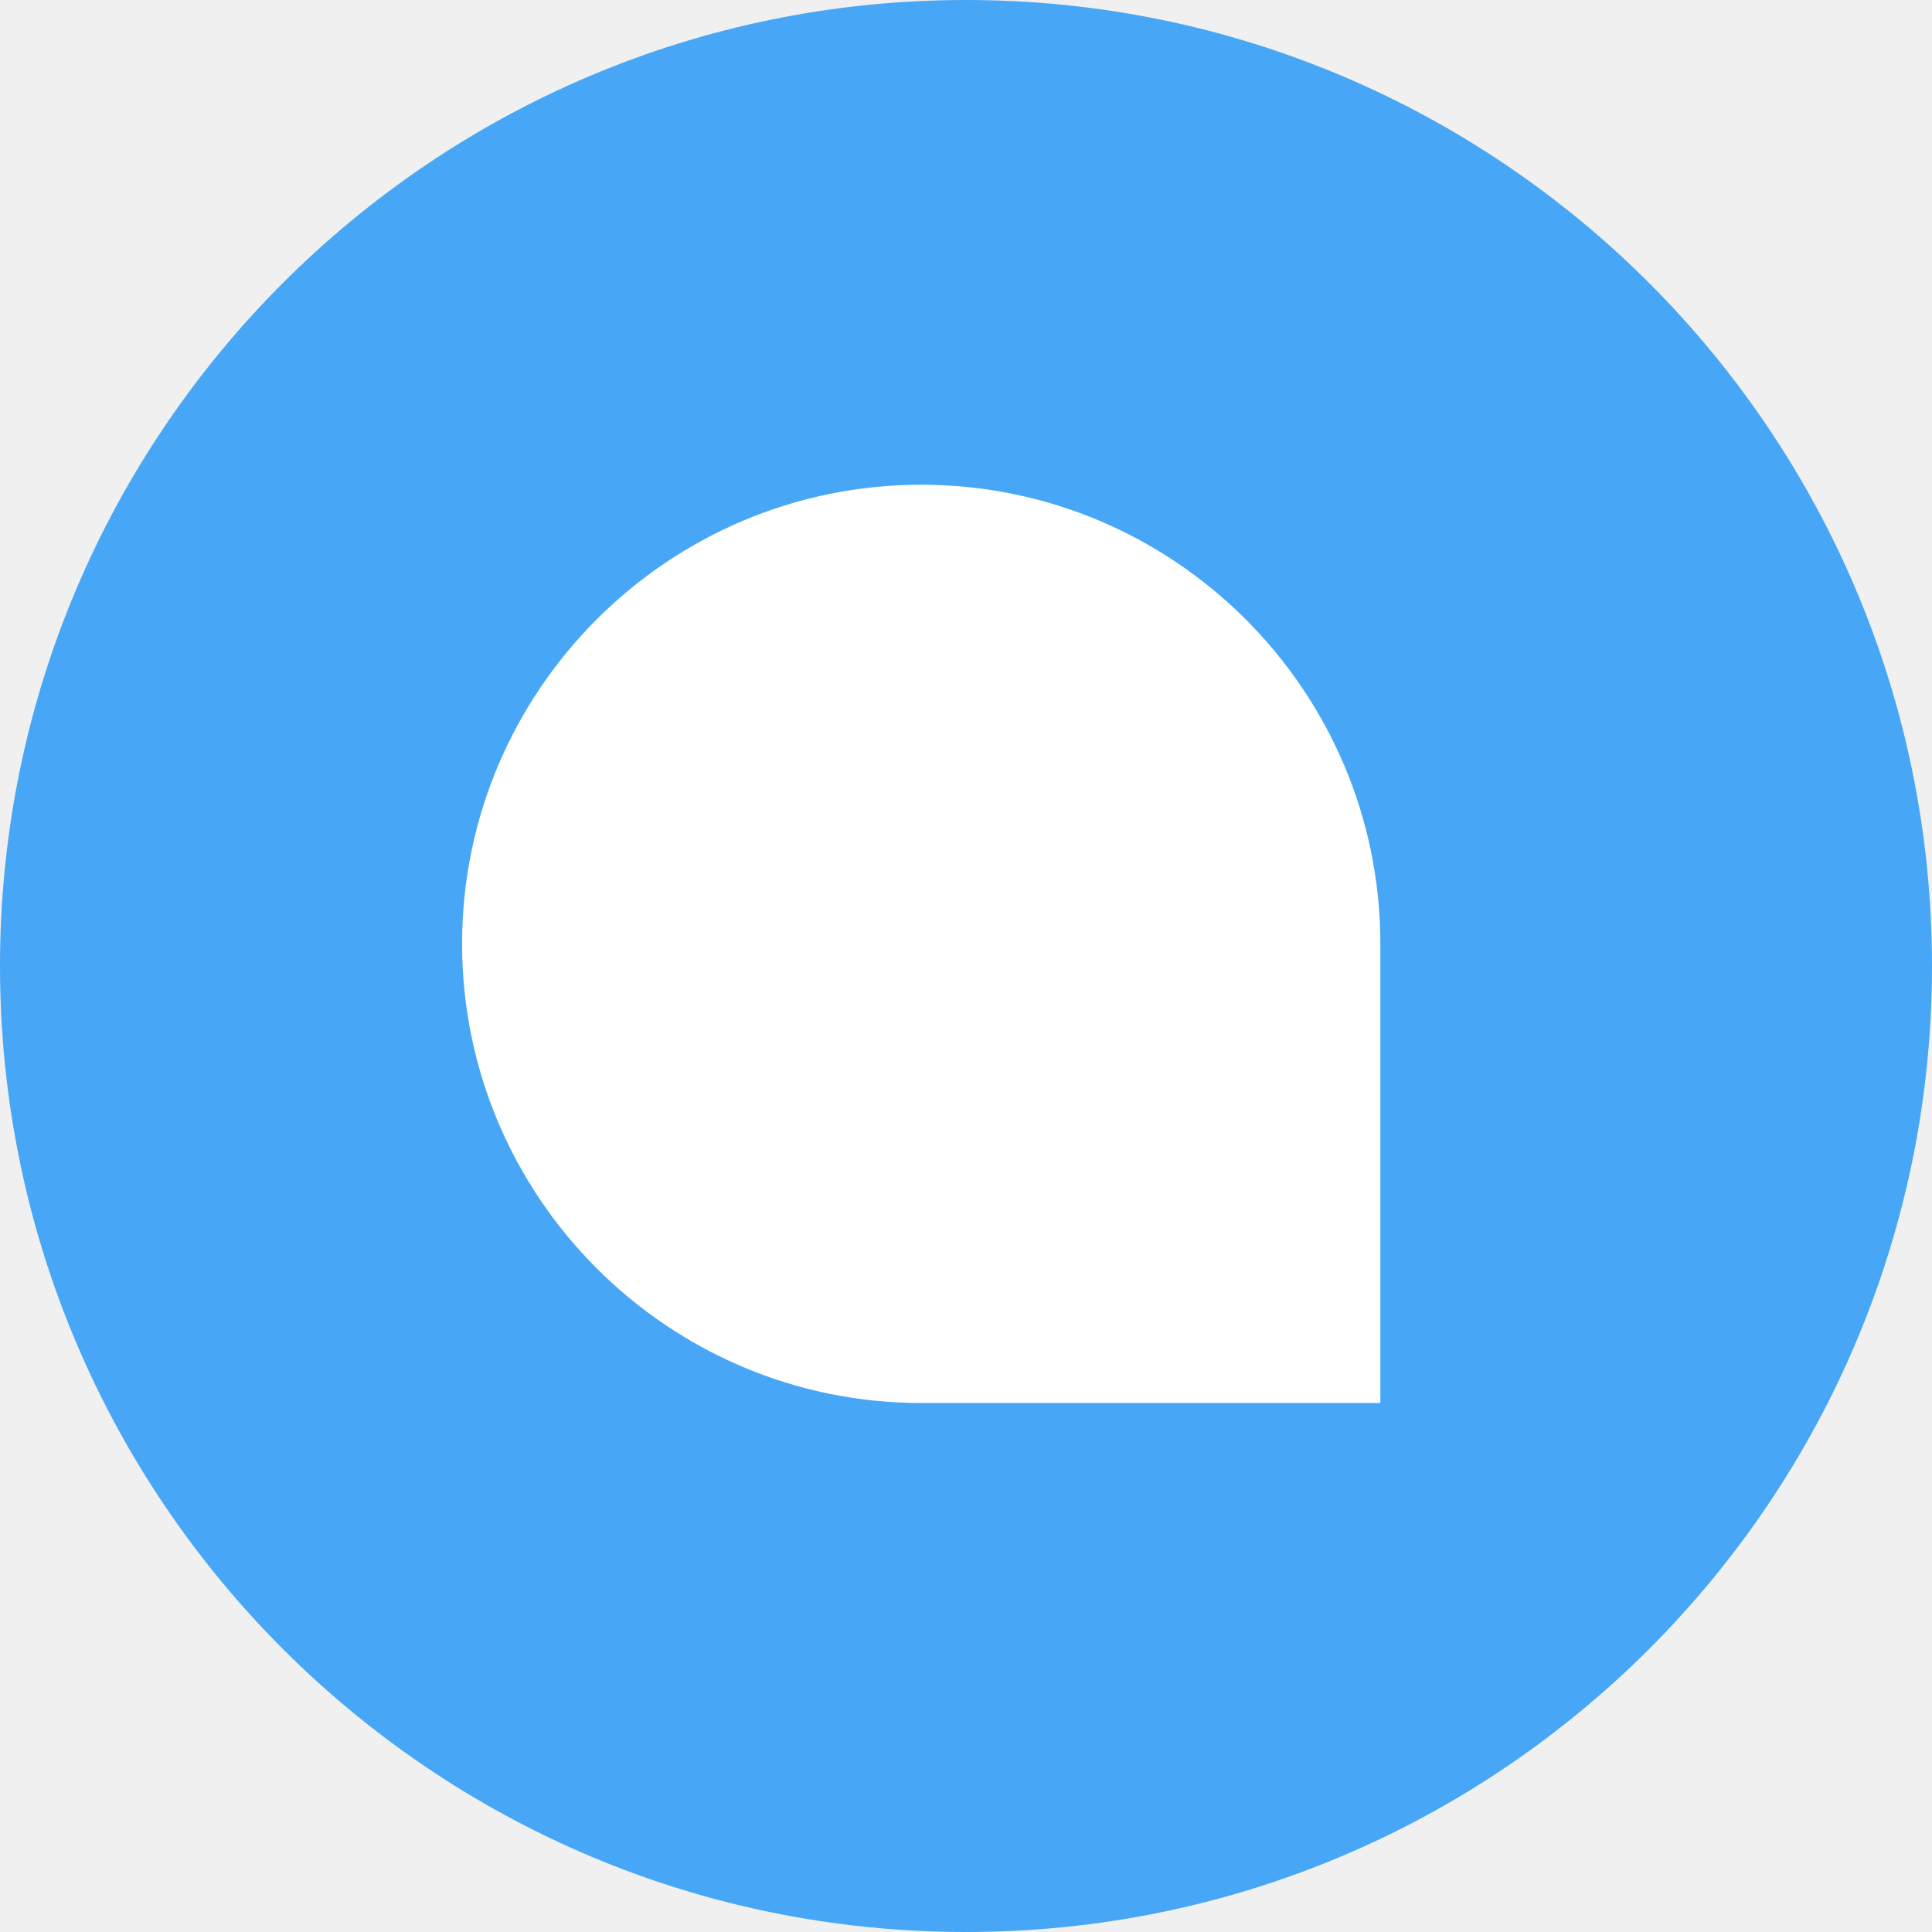
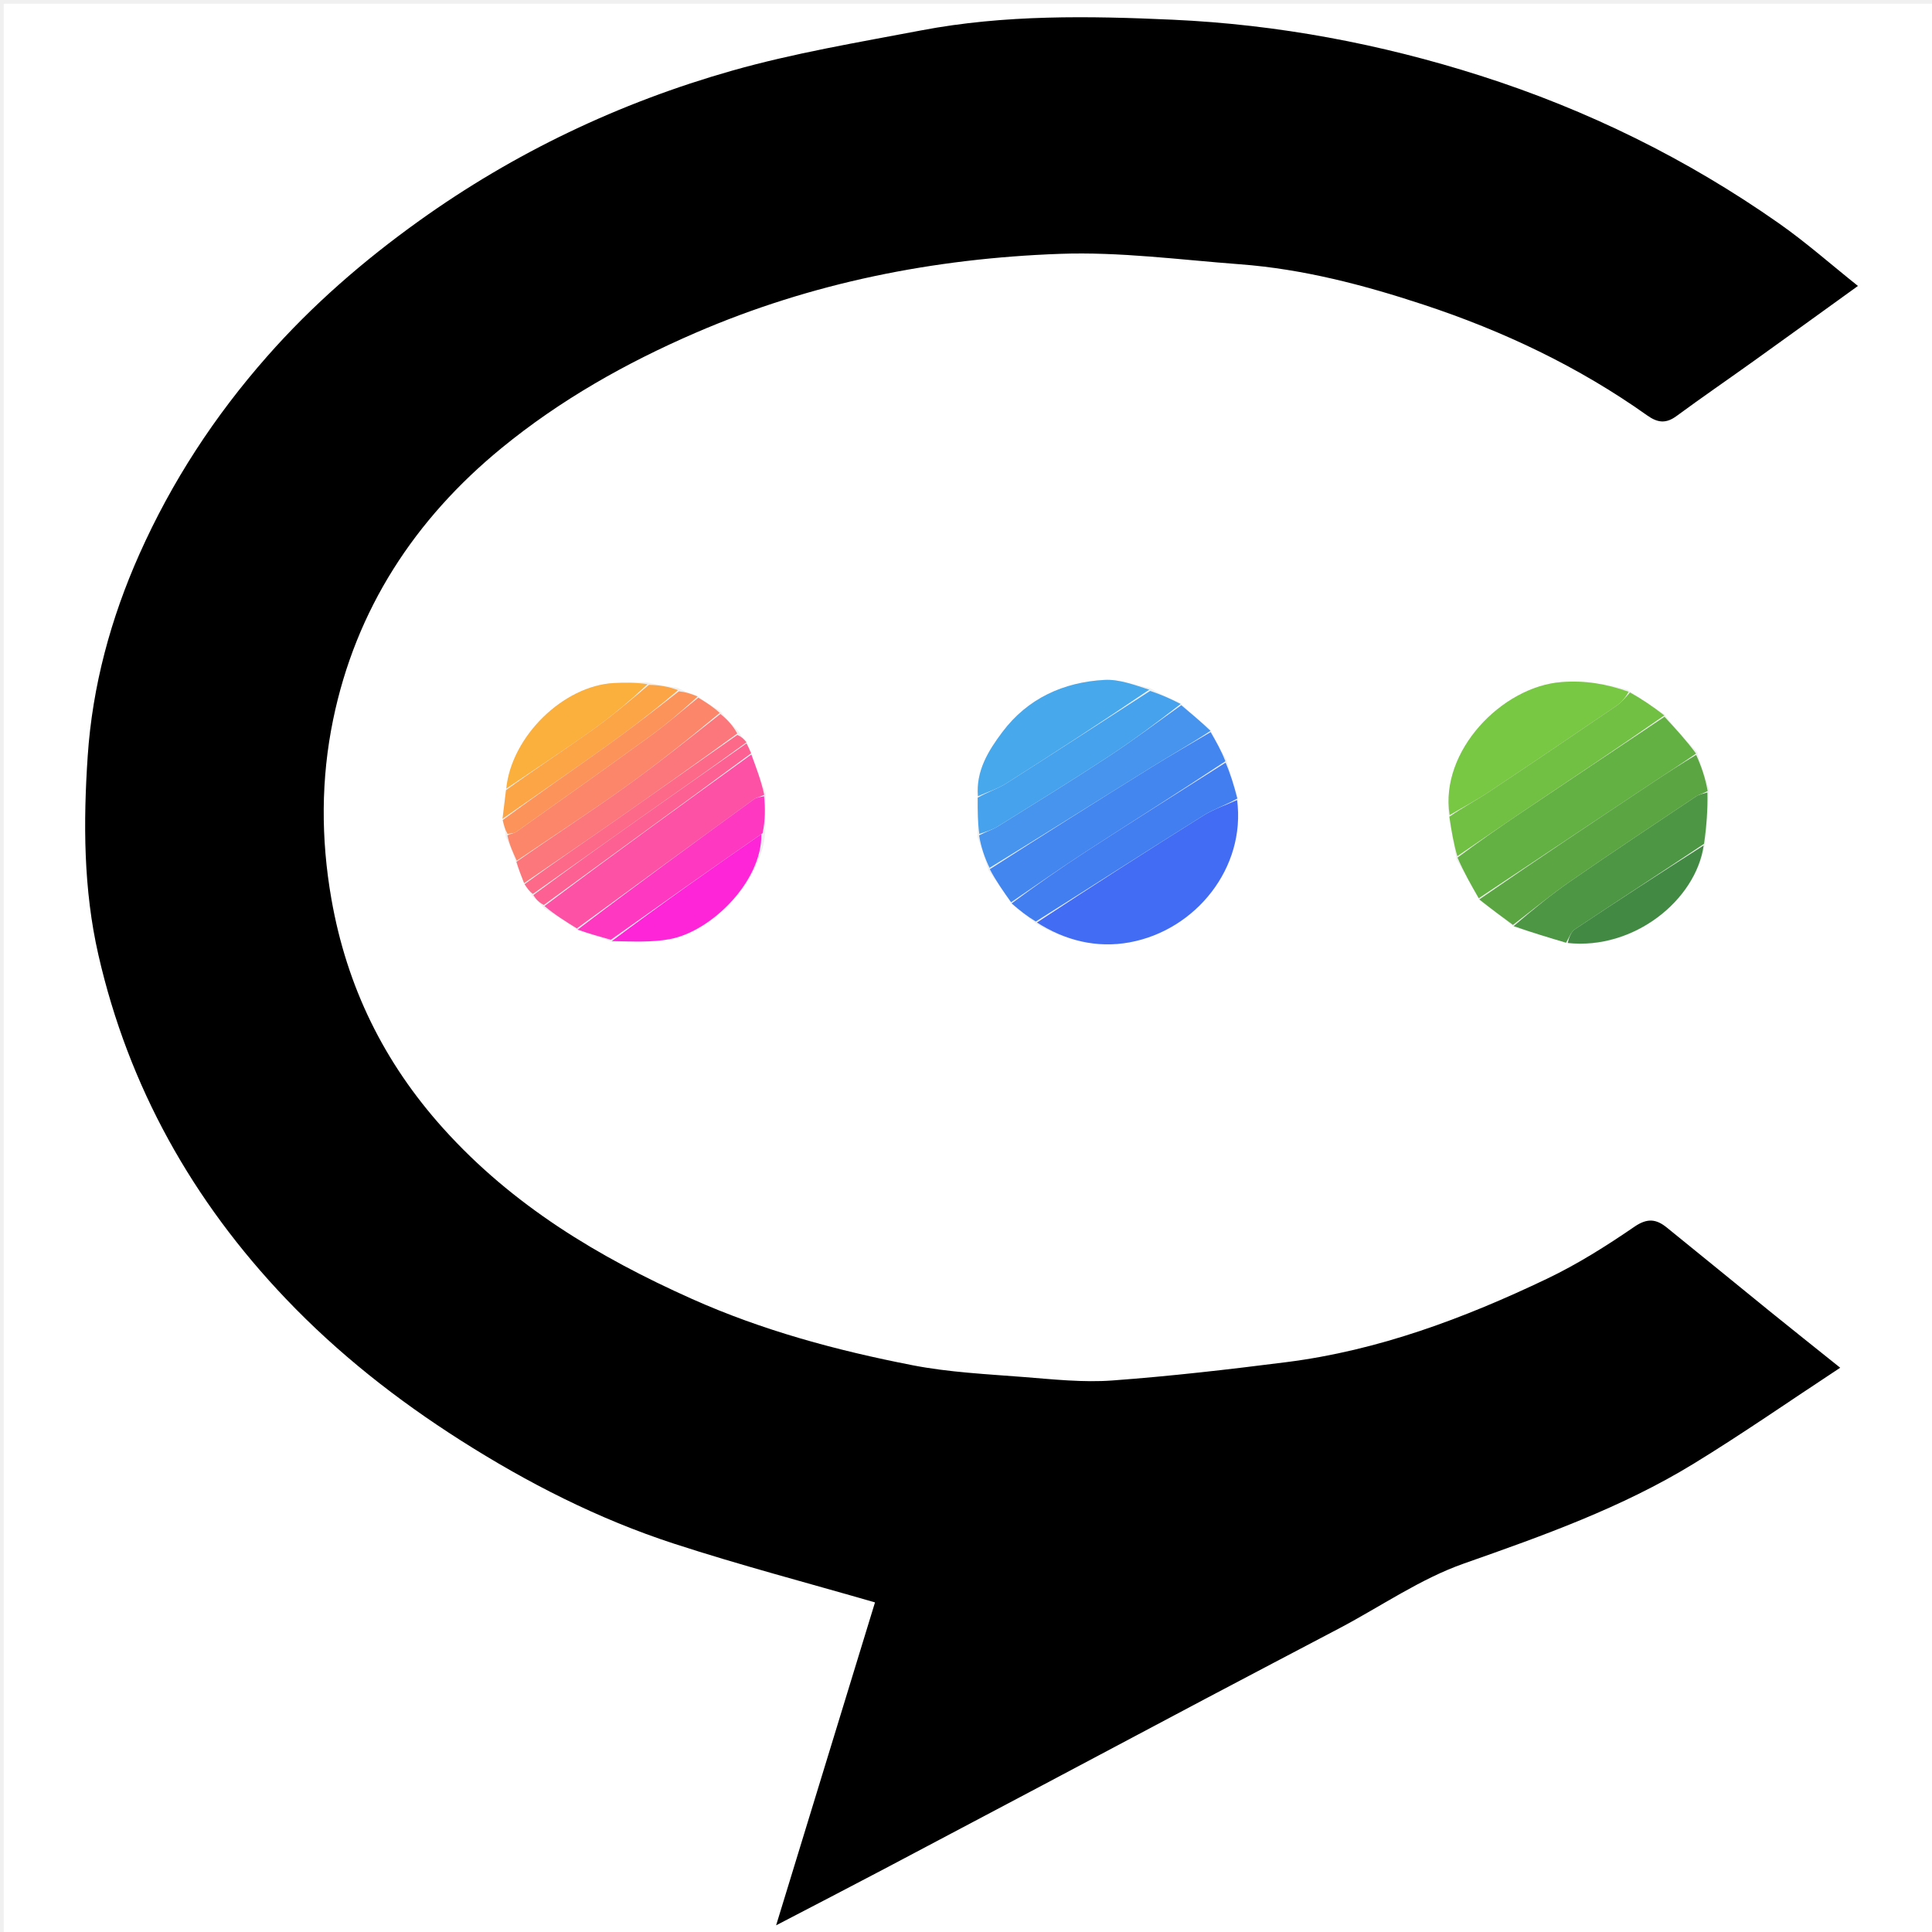
- <svg xmlns="http://www.w3.org/2000/svg" width="512px" height="512px" viewBox="0 0 512 512" version="1.1">
-   <g id="Logo" stroke="none" stroke-width="1" fill="none" fill-rule="evenodd">
-     <g id="woot-log" fill-rule="nonzero">
-       <circle id="Oval" fill="#47A7F6" cx="256" cy="256" r="256" />
-       <path d="M362.808,368.808 L244.123,368.808 C178.699,368.808 125.457,315.562 125.457,250.122 C125.457,184.703 178.699,131.457 244.124,131.457 C309.565,131.457 362.808,184.703 362.808,250.122 L362.808,368.808 Z" id="Fill-1" stroke="#FFFFFF" stroke-width="6" fill="#FFFFFF" />
-     </g>
-   </g>
+ <svg xmlns="http://www.w3.org/2000/svg" version="1.1" id="Layer_1" x="0px" y="0px" width="100%" viewBox="0 0 512 512" enable-background="new 0 0 512 512" xml:space="preserve">
+   <path fill="#FFFFFF" opacity="1" stroke="none" d=" M1,189   C1,126 1,63.5 1,1   C171.667,1 342.333,1 513,1   C513,171.667 513,342.333 513,513   C342.333,513 171.667,513 1,513   C1,405.167 1,297.333 1,189  M197.806,196.44   C197.133,195.827 196.46,195.214 195.751,193.869   C194.186,192.213 192.621,190.557 190.707,188.329   C188.823,187.184 186.94,186.039 184.68,184.304   C183.138,183.836 181.597,183.367 179.617,182.278   C177.076,181.906 174.535,181.535 171.283,180.784   C168.428,180.855 165.57,180.859 162.719,181.009   C149.249,181.719 135.51,195.204 134.026,209.799   C133.739,212.195 133.452,214.591 133.266,217.683   C133.565,218.791 133.863,219.898 134.039,221.783   C135.007,223.888 135.975,225.993 136.777,228.684   C137.481,230.47 138.185,232.256 139.152,234.608   C139.733,235.421 140.314,236.234 141.164,237.615   C142.093,238.444 143.022,239.272 144.252,240.708   C147.129,242.486 150.005,244.265 153.284,246.66   C156.154,247.456 159.023,248.251 162.411,249.733   C167.457,249.484 172.606,249.79 177.527,248.872   C188.596,246.809 201.976,233.488 202.792,220.535   C202.808,217.354 202.825,214.174 202.939,210.223   C201.662,206.801 200.384,203.379 199.003,199.306   C198.614,198.539 198.225,197.771 197.806,196.44  M304.661,182.302   C300.674,181.543 296.643,179.965 292.71,180.18   C281.794,180.777 272.322,185.095 265.632,194.002   C261.928,198.933 258.589,204.303 259.034,211.787   C259.078,214.861 259.122,217.934 259.044,221.777   C259.99,224.529 260.936,227.28 262.007,230.742   C263.988,233.531 265.97,236.321 268.229,239.707   C270.195,241.256 272.16,242.804 274.697,244.866   C282.35,249.282 290.659,251.317 299.31,249.74   C316.97,246.519 330.213,229.871 327.972,211.223   C327.018,208.133 326.063,205.043 325.003,201.241   C323.612,198.832 322.222,196.422 320.763,193.35   C318.19,191.196 315.616,189.041 312.731,186.255   C310.189,185.152 307.646,184.049 304.661,182.302  M415.91,249.968   C432.972,251.775 449.402,238.571 452.011,223.175   C452.285,218.786 452.56,214.397 452.967,209.24   C451.924,206.161 450.882,203.083 449.774,199.319   C446.884,196.195 443.995,193.072 441.008,189.235   C438.006,187.213 435.005,185.19 431.298,182.797   C425.564,181.205 419.986,180.269 413.772,180.753   C398.02,181.981 381.458,199.065 384.035,216.873   C384.652,220.262 385.269,223.652 385.99,227.789   C387.955,231.209 389.92,234.628 392.175,238.664   C395.1,240.813 398.025,242.962 401.307,245.738   C405.874,247.103 410.441,248.468 415.91,249.968  M319.604,450.036   C331.423,443.844 343.255,437.676 355.056,431.451   C366.009,425.674 376.423,418.397 387.973,414.339   C408.93,406.974 429.763,399.552 448.764,387.935   C461.642,380.062 474.05,371.42 487.671,362.462   C480.622,356.816 474.787,352.185 468.999,347.495   C459.883,340.108 450.82,332.654 441.687,325.288   C438.975,323.1 436.607,322.719 433.171,325.077   C425.763,330.161 418.069,335.014 409.976,338.88   C388.022,349.366 365.32,357.88 340.993,360.973   C325.619,362.928 310.204,364.711 294.753,365.844   C287.067,366.407 279.243,365.556 271.513,364.944   C261.583,364.158 251.543,363.699 241.804,361.799   C221.777,357.892 202.141,352.623 183.347,344.219   C158.563,333.137 135.824,319.459 117.465,299.045   C101.721,281.539 91.892,261.483 87.817,238.214   C85.02,222.239 85.058,206.369 88.269,190.766   C94.298,161.476 109.921,137.574 132.927,118.731   C148.445,106.021 165.823,96.204 184.277,88.219   C215.127,74.872 247.555,68.48 280.875,67.271   C296.736,66.695 312.712,68.844 328.616,70.037   C345.289,71.288 361.392,75.51 377.185,80.717   C398.316,87.684 418.305,97.148 436.508,110.079   C439.303,112.065 441.499,112.311 444.304,110.247   C451.068,105.268 458,100.518 464.828,95.626   C473.946,89.094 483.03,82.515 492.372,75.779   C485.228,70.083 478.631,64.242 471.464,59.213   C447.109,42.121 420.666,29.109 392.319,20.06   C365.81,11.597 338.555,6.491 310.835,5.228   C288.596,4.214 266.176,3.858 244.106,8.06   C227.328,11.255 210.39,14.076 193.996,18.731   C164.148,27.207 136.314,40.437 111.017,58.565   C96.352,69.074 82.803,80.813 70.786,94.461   C56.857,110.282 45.559,127.564 36.984,146.765   C29.346,163.866 24.498,181.807 23.247,200.335   C22.063,217.892 22.104,235.67 26.071,253.031   C34.065,288.026 51.047,318.244 75.717,344.145   C89.51,358.626 105.104,370.906 122.016,381.672   C139.868,393.037 158.573,402.556 178.636,409.093   C196.139,414.796 213.978,419.464 231.886,424.653   C223.405,452.348 214.646,480.954 205.683,510.227   C215.645,505.034 224.915,500.256 234.137,495.386   C262.433,480.445 290.711,465.469 319.604,450.036  z" />
+   <path fill="#000000" opacity="1" stroke="none" d=" M319.3,450.271   C290.711,465.469 262.433,480.445 234.137,495.386   C224.915,500.256 215.645,505.034 205.683,510.227   C214.646,480.954 223.405,452.348 231.886,424.653   C213.978,419.464 196.139,414.796 178.636,409.093   C158.573,402.556 139.868,393.037 122.016,381.672   C105.104,370.906 89.51,358.626 75.717,344.145   C51.047,318.244 34.065,288.026 26.071,253.031   C22.104,235.67 22.063,217.892 23.247,200.335   C24.498,181.807 29.346,163.866 36.984,146.765   C45.559,127.564 56.857,110.282 70.786,94.461   C82.803,80.813 96.352,69.074 111.017,58.565   C136.314,40.437 164.148,27.207 193.996,18.731   C210.39,14.076 227.328,11.255 244.106,8.06   C266.176,3.858 288.596,4.214 310.835,5.228   C338.555,6.491 365.81,11.597 392.319,20.06   C420.666,29.109 447.109,42.121 471.464,59.213   C478.631,64.242 485.228,70.083 492.372,75.779   C483.03,82.515 473.946,89.094 464.828,95.626   C458,100.518 451.068,105.268 444.304,110.247   C441.499,112.311 439.303,112.065 436.508,110.079   C418.305,97.148 398.316,87.684 377.185,80.717   C361.392,75.51 345.289,71.288 328.616,70.037   C312.712,68.844 296.736,66.695 280.875,67.271   C247.555,68.48 215.127,74.872 184.277,88.219   C165.823,96.204 148.445,106.021 132.927,118.731   C109.921,137.574 94.298,161.476 88.269,190.766   C85.058,206.369 85.02,222.239 87.817,238.214   C91.892,261.483 101.721,281.539 117.465,299.045   C135.824,319.459 158.563,333.137 183.347,344.219   C202.141,352.623 221.777,357.892 241.804,361.799   C251.543,363.699 261.583,364.158 271.513,364.944   C279.243,365.556 287.067,366.407 294.753,365.844   C310.204,364.711 325.619,362.928 340.993,360.973   C365.32,357.88 388.022,349.366 409.976,338.88   C418.069,335.014 425.763,330.161 433.171,325.077   C436.607,322.719 438.975,323.1 441.687,325.288   C450.82,332.654 459.883,340.108 468.999,347.495   C474.787,352.185 480.622,356.816 487.671,362.462   C474.05,371.42 461.642,380.062 448.764,387.935   C429.763,399.552 408.93,406.974 387.973,414.339   C376.423,418.397 366.009,425.674 355.056,431.451   C343.255,437.676 331.423,443.844 319.3,450.271  z" />
+   <path fill="#416CF3" opacity="1" stroke="none" d=" M327.832,212.012   C330.213,229.871 316.97,246.519 299.31,249.74   C290.659,251.317 282.35,249.282 274.799,244.47   C289.573,234.733 304.208,225.334 318.949,216.105   C321.69,214.389 324.86,213.359 327.832,212.012  z" />
+   <path fill="#64B143" opacity="1" stroke="none" d=" M391.884,238.048   C389.92,234.628 387.955,231.209 386.254,227.27   C392.095,222.922 397.643,219.047 403.258,215.273   C415.856,206.804 428.487,198.386 441.105,189.948   C443.995,193.072 446.884,196.195 449.467,199.703   C445.547,202.439 441.914,204.76 438.325,207.145   C422.838,217.436 407.363,227.745 391.884,238.048  z" />
+   <path fill="#79C843" opacity="1" stroke="none" d=" M384.167,216.003   C381.458,199.065 398.02,181.981 413.772,180.753   C419.986,180.269 425.564,181.205 431.604,183.319   C430.732,184.927 429.667,186.181 428.357,187.074   C417.183,194.684 405.997,202.277 394.74,209.762   C391.337,212.025 387.698,213.933 384.167,216.003  z" />
+   <path fill="#FD51A5" opacity="1" stroke="none" d=" M152.882,246.044   C150.005,244.265 147.129,242.486 144.29,240.122   C162.587,226.343 180.847,213.15 199.107,199.957   C200.384,203.379 201.662,206.801 202.533,210.613   C201.356,211.258 200.458,211.339 199.832,211.794   C184.164,223.186 168.526,234.619 152.882,246.044  z" />
+   <path fill="#4486F0" opacity="1" stroke="none" d=" M267.952,239.11   C265.97,236.321 263.988,233.531 262.306,230.347   C276.767,221.077 290.908,212.169 305.103,203.347   C310.28,200.129 315.585,197.118 320.831,194.012   C322.222,196.422 323.612,198.832 324.74,201.745   C312.318,209.999 300.115,217.684 288.015,225.527   C281.24,229.919 274.634,234.574 267.952,239.11  z" />
+   <path fill="#5BA643" opacity="1" stroke="none" d=" M392.029,238.356   C407.363,227.745 422.838,217.436 438.325,207.145   C441.914,204.76 445.547,202.439 449.499,200.046   C450.882,203.083 451.924,206.161 452.543,209.627   C451.219,210.365 450.217,210.565 449.433,211.09   C438.331,218.527 427.191,225.912 416.207,233.521   C410.962,237.154 406.026,241.233 400.95,245.111   C398.025,242.962 395.1,240.813 392.029,238.356  z" />
+   <path fill="#4D9643" opacity="1" stroke="none" d=" M401.129,245.424   C406.026,241.233 410.962,237.154 416.207,233.521   C427.191,225.912 438.331,218.527 449.433,211.09   C450.217,210.565 451.219,210.365 452.477,210.012   C452.56,214.397 452.285,218.786 451.578,223.633   C439.872,231.459 428.572,238.787 417.37,246.262   C416.275,246.992 415.781,248.621 415.008,249.833   C410.441,248.468 405.874,247.103 401.129,245.424  z" />
+   <path fill="#71BF43" opacity="1" stroke="none" d=" M384.101,216.438   C387.698,213.933 391.337,212.025 394.74,209.762   C405.997,202.277 417.183,194.684 428.357,187.074   C429.667,186.181 430.732,184.927 431.956,183.504   C435.005,185.19 438.006,187.213 441.057,189.592   C428.487,198.386 415.856,206.804 403.258,215.273   C397.643,219.047 392.095,222.922 386.202,226.897   C385.269,223.652 384.652,220.262 384.101,216.438  z" />
+   <path fill="#4694EE" opacity="1" stroke="none" d=" M320.797,193.681   C315.585,197.118 310.28,200.129 305.103,203.347   C290.908,212.169 276.767,221.077 262.244,229.992   C260.936,227.28 259.99,224.529 259.467,221.383   C261.392,220.354 263.009,219.904 264.376,219.052   C274.198,212.935 284.054,206.866 293.726,200.518   C300.31,196.195 306.613,191.445 313.042,186.886   C315.616,189.041 318.19,191.196 320.797,193.681  z" />
+   <path fill="#437EF1" opacity="1" stroke="none" d=" M268.09,239.409   C274.634,234.574 281.24,229.919 288.015,225.527   C300.115,217.684 312.318,209.999 324.793,202.101   C326.063,205.043 327.018,208.133 327.902,211.618   C324.86,213.359 321.69,214.389 318.949,216.105   C304.208,225.334 289.573,234.733 274.514,244.213   C272.16,242.804 270.195,241.256 268.09,239.409  z" />
+   <path fill="#48A8EC" opacity="1" stroke="none" d=" M259.167,211.003   C258.589,204.303 261.928,198.933 265.632,194.002   C272.322,185.095 281.794,180.777 292.71,180.18   C296.643,179.965 300.674,181.543 304.57,182.773   C291.891,191.38 279.337,199.57 266.684,207.604   C264.385,209.063 261.683,209.886 259.167,211.003  z" />
+   <path fill="#47A2ED" opacity="1" stroke="none" d=" M259.101,211.395   C261.683,209.886 264.385,209.063 266.684,207.604   C279.337,199.57 291.891,191.38 304.791,183.095   C307.646,184.049 310.189,185.152 312.887,186.57   C306.613,191.445 300.31,196.195 293.726,200.518   C284.054,206.866 274.198,212.935 264.376,219.052   C263.009,219.904 261.392,220.354 259.528,220.998   C259.122,217.934 259.078,214.861 259.101,211.395  z" />
+   <path fill="#FC866A" opacity="1" stroke="none" d=" M136.943,228.098   C135.975,225.993 135.007,223.888 134.457,221.388   C135.512,220.836 136.27,220.849 136.768,220.495   C148.649,212.052 160.55,203.635 172.337,195.061   C176.721,191.871 180.825,188.294 185.056,184.894   C186.94,186.039 188.823,187.184 190.731,188.927   C182.382,195.914 174.159,202.511 165.597,208.635   C156.208,215.35 146.508,221.629 136.943,228.098  z" />
+   <path fill="#FE38C1" opacity="1" stroke="none" d=" M153.083,246.352   C168.526,234.619 184.164,223.186 199.832,211.794   C200.458,211.339 201.356,211.258 202.484,210.999   C202.825,214.174 202.808,217.354 202.097,220.805   C188.232,230.399 175.063,239.723 161.893,249.047   C159.023,248.251 156.154,247.456 153.083,246.352  z" />
+   <path fill="#FC777B" opacity="1" stroke="none" d=" M136.86,228.391   C146.508,221.629 156.208,215.35 165.597,208.635   C174.159,202.511 182.382,195.914 190.905,189.213   C192.621,190.557 194.186,192.213 195.382,194.393   C184.327,202.457 173.669,210.038 162.946,217.525   C154.971,223.093 146.911,228.541 138.889,234.042   C138.185,232.256 137.481,230.47 136.86,228.391  z" />
+   <path fill="#FE24D7" opacity="1" stroke="none" d=" M162.152,249.39   C175.063,239.723 188.232,230.399 201.762,221.056   C201.976,233.488 188.596,246.809 177.527,248.872   C172.606,249.79 167.457,249.484 162.152,249.39  z" />
+   <path fill="#FBAF3C" opacity="1" stroke="none" d=" M134.165,208.993   C135.51,195.204 149.249,181.719 162.719,181.009   C165.57,180.859 168.428,180.855 171.597,181.31   C166.912,185.751 162.048,189.855 156.883,193.536   C149.425,198.849 141.748,203.856 134.165,208.993  z" />
+   <path fill="#428943" opacity="1" stroke="none" d=" M415.459,249.901   C415.781,248.621 416.275,246.992 417.37,246.262   C428.572,238.787 439.872,231.459 451.489,224.049   C449.402,238.571 432.972,251.775 415.459,249.901  z" />
+   <path fill="#FBA547" opacity="1" stroke="none" d=" M134.095,209.396   C141.748,203.856 149.425,198.849 156.883,193.536   C162.048,189.855 166.912,185.751 171.953,181.5   C174.535,181.535 177.076,181.906 179.686,182.9   C173.413,188.266 167.151,193.121 160.71,197.727   C151.597,204.244 142.353,210.576 133.165,216.988   C133.452,214.591 133.739,212.195 134.095,209.396  z" />
+   <path fill="#FC935B" opacity="1" stroke="none" d=" M133.216,217.335   C142.353,210.576 151.597,204.244 160.71,197.727   C167.151,193.121 173.413,188.266 179.905,183.21   C181.597,183.367 183.138,183.836 184.868,184.599   C180.825,188.294 176.721,191.871 172.337,195.061   C160.55,203.635 148.649,212.052 136.768,220.495   C136.27,220.849 135.512,220.836 134.519,221   C133.863,219.898 133.565,218.791 133.216,217.335  z" />
+   <path fill="#FD6193" opacity="1" stroke="none" d=" M199.055,199.632   C180.847,213.15 162.587,226.343 144.14,239.819   C143.022,239.272 142.093,238.444 141.351,237.193   C150.981,230.056 160.408,223.317 169.872,216.631   C179.173,210.061 188.513,203.544 197.836,197.004   C198.225,197.771 198.614,198.539 199.055,199.632  z" />
+   <path fill="#FD6A89" opacity="1" stroke="none" d=" M197.821,196.722   C188.513,203.544 179.173,210.061 169.872,216.631   C160.408,223.317 150.981,230.056 141.216,236.91   C140.314,236.234 139.733,235.421 139.02,234.325   C146.911,228.541 154.971,223.093 162.946,217.525   C173.669,210.038 184.327,202.457 195.4,194.759   C196.46,195.214 197.133,195.827 197.821,196.722  z" />
</svg>
